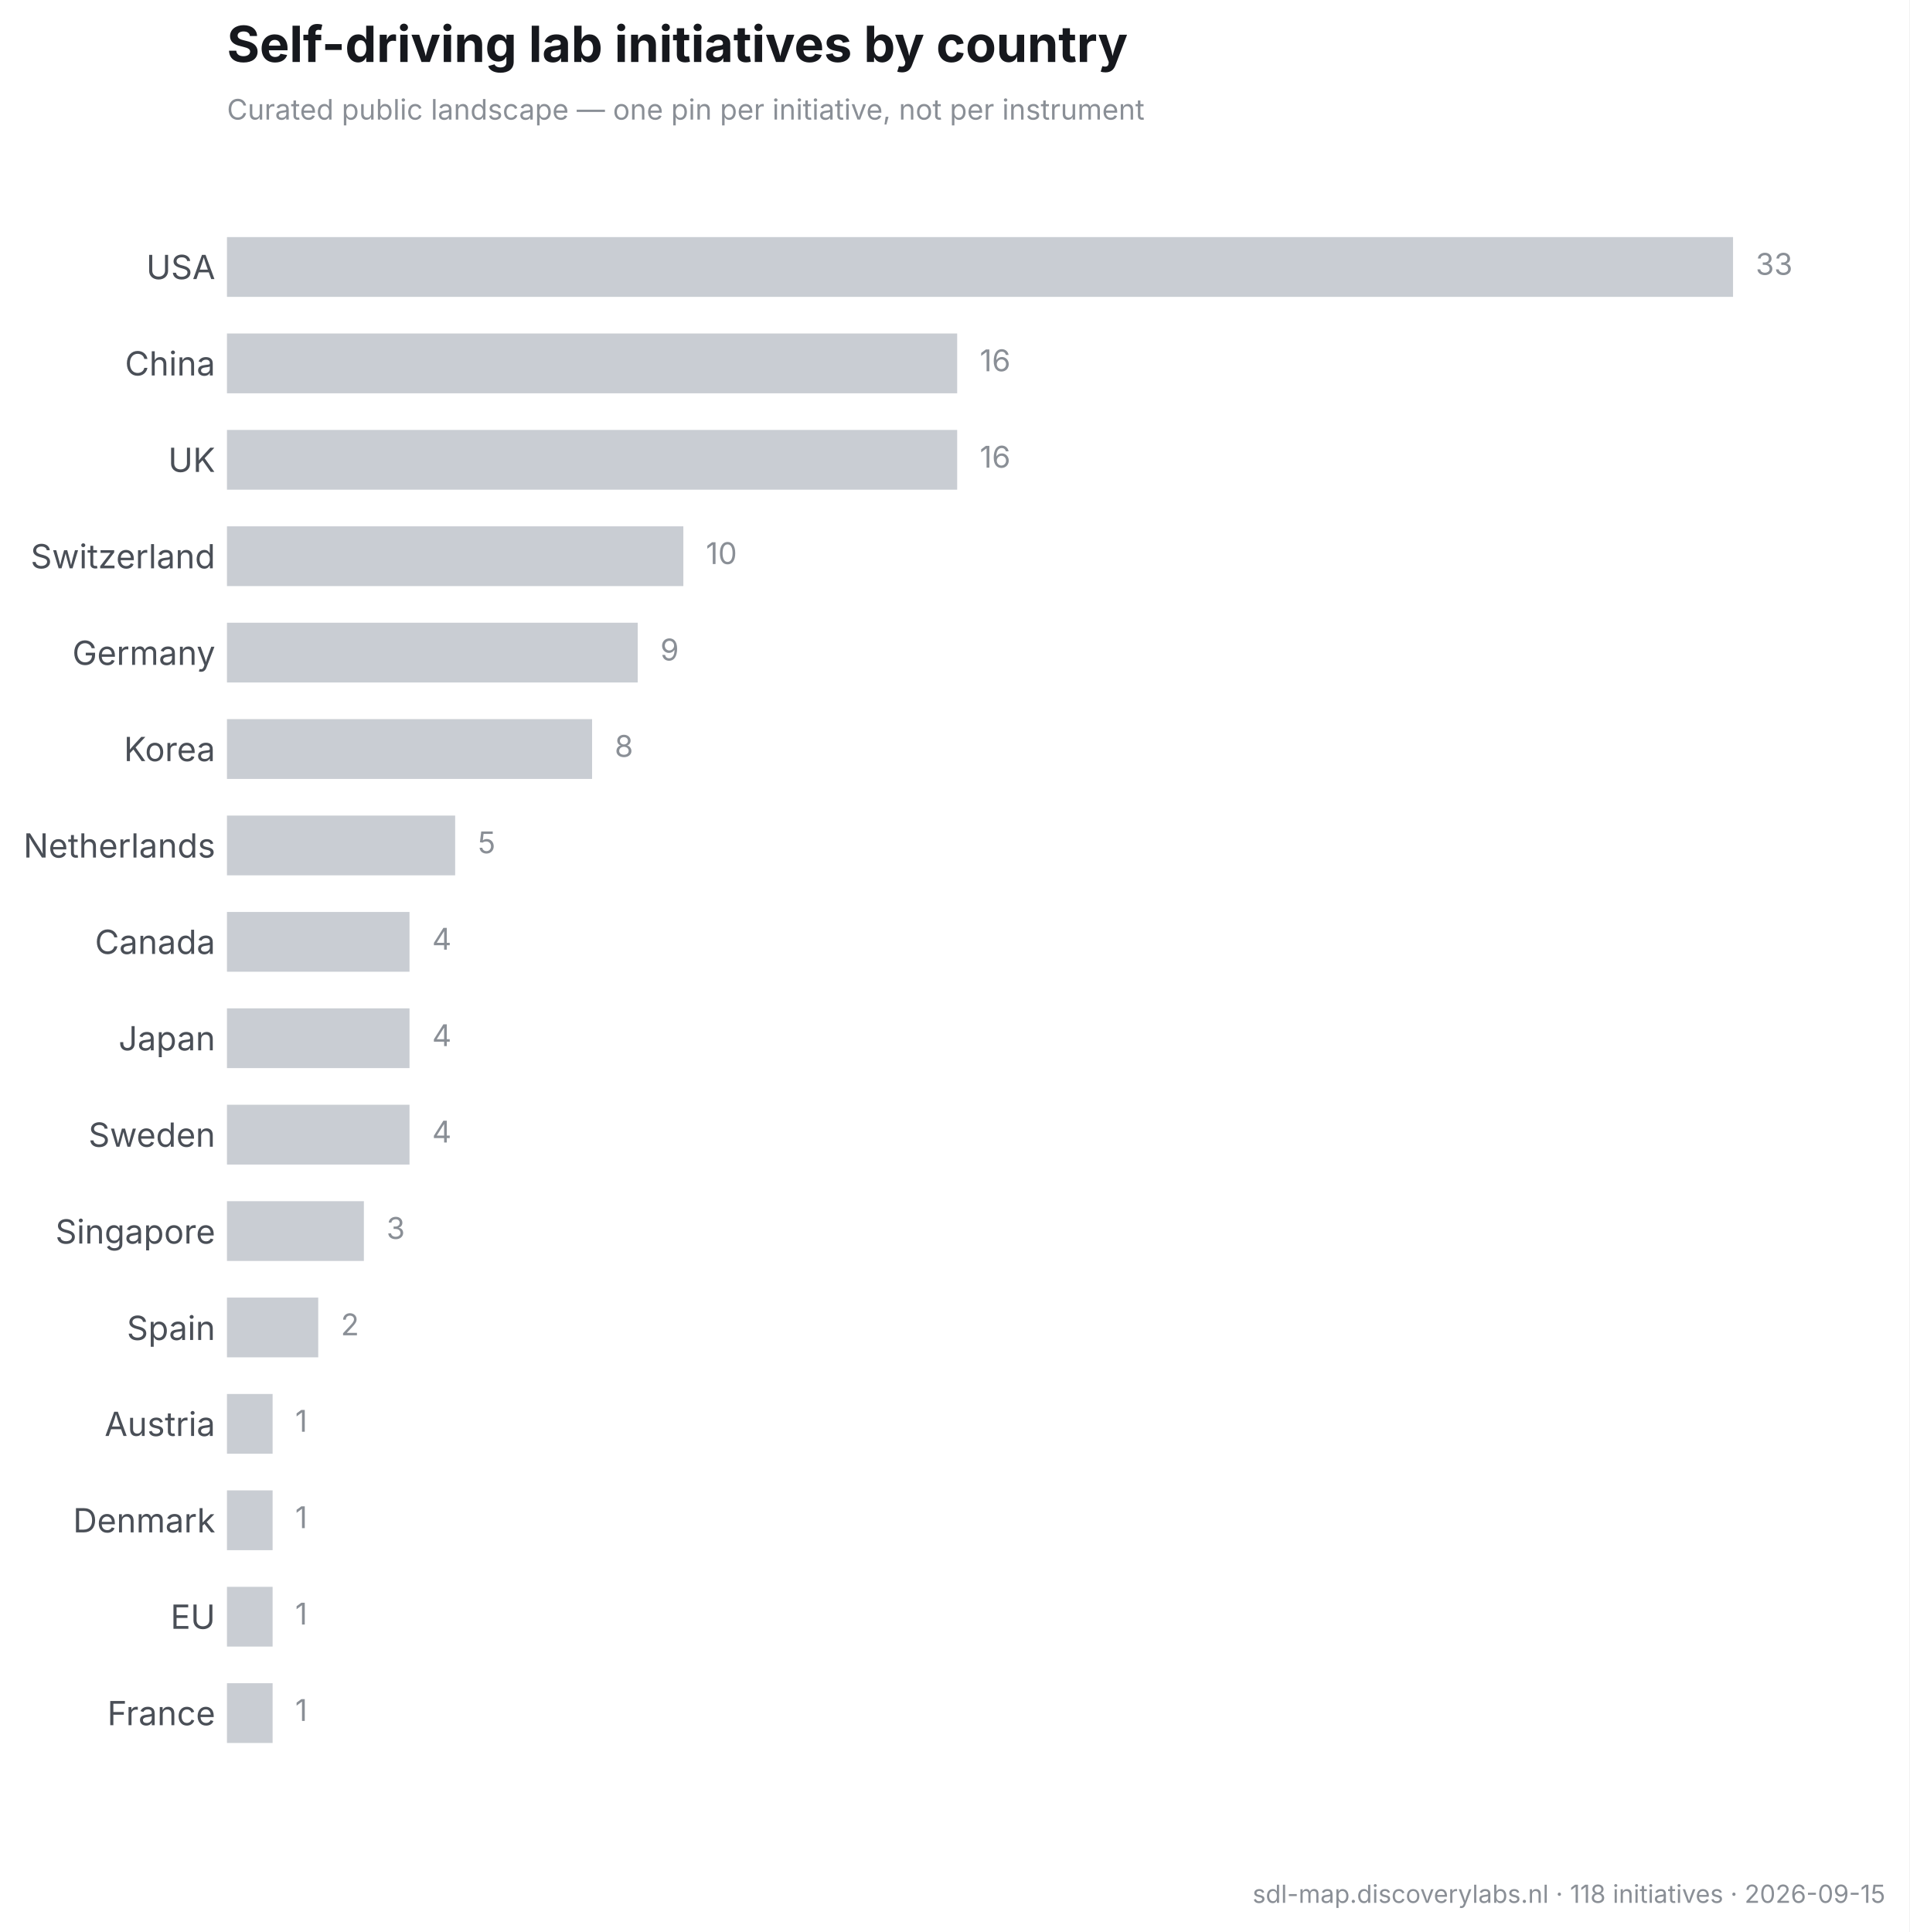
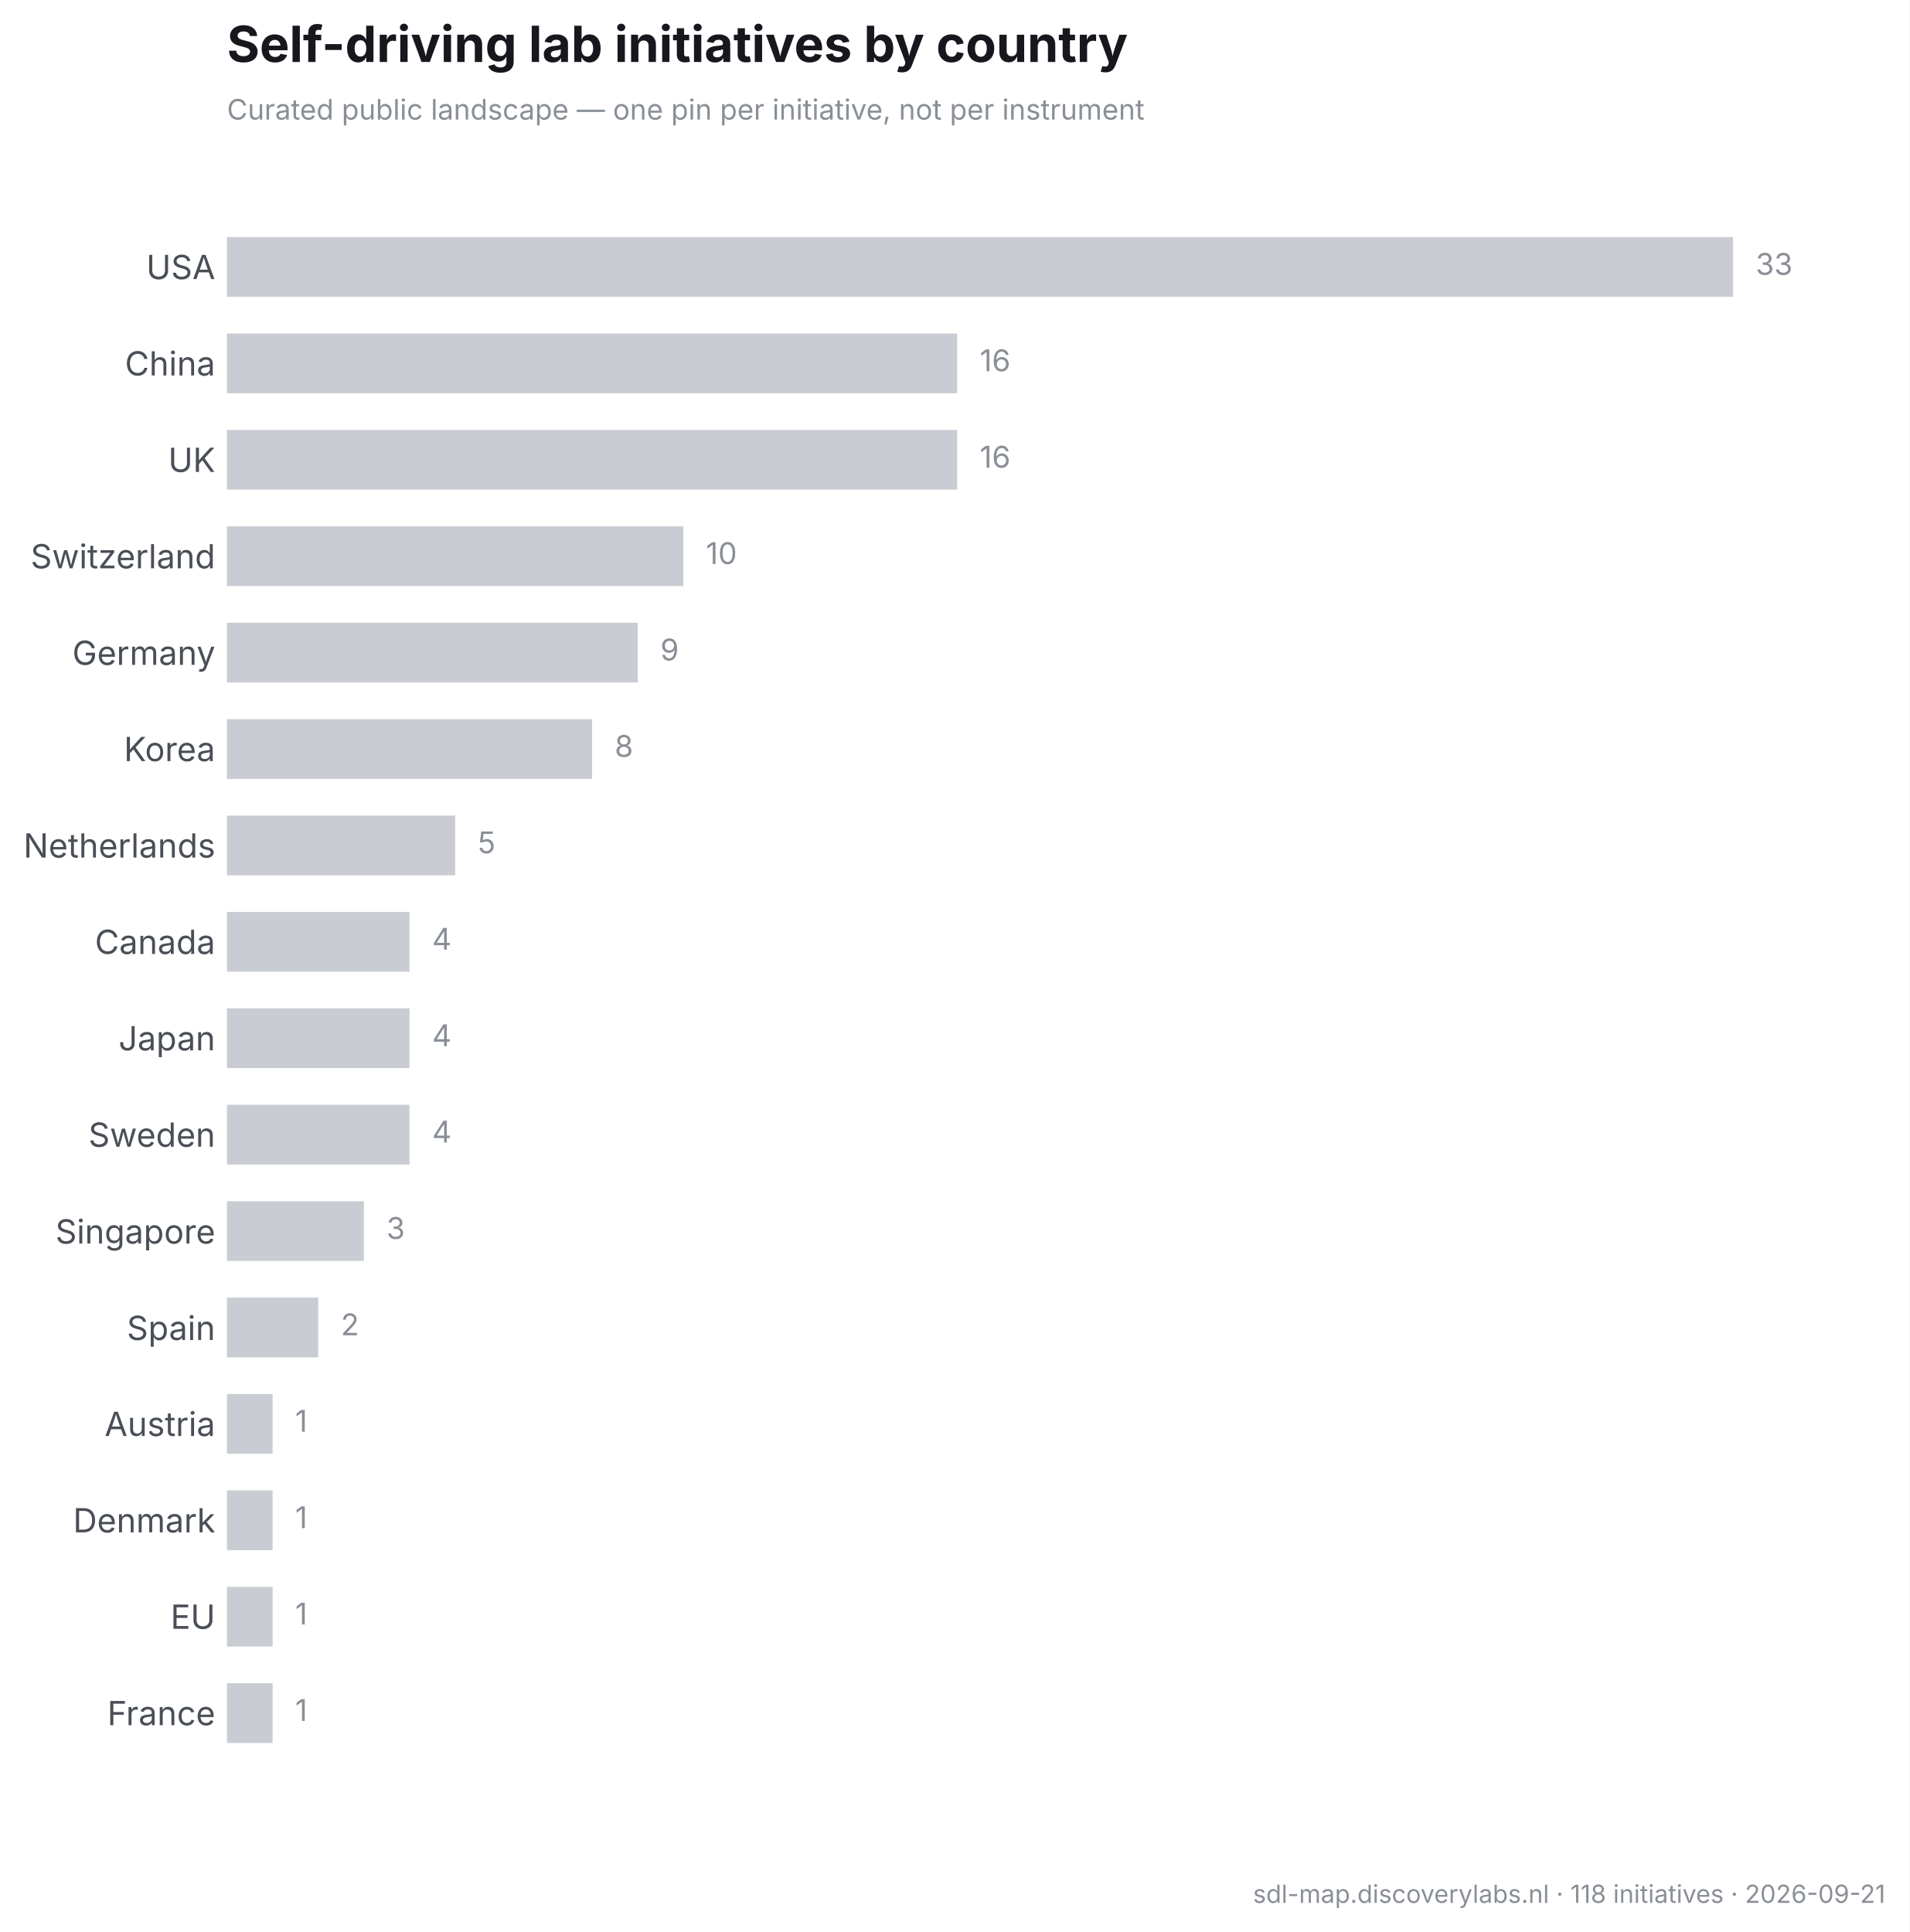
<svg xmlns="http://www.w3.org/2000/svg" width="573.639pt" height="580.576pt" viewBox="0 0 573.639 580.576" version="1.1">
  <defs>
    <style type="text/css">*{stroke-linejoin: round; stroke-linecap: butt}</style>
  </defs>
  <g id="figure_1">
    <g id="patch_1">
      <path d="M 0 580.576  L 573.639 580.576  L 573.639 0  L 0 0  z " style="fill: #ffffff" />
    </g>
    <g id="axes_1">
      <g id="patch_2">
        <path d="M 68.189 546.4  L 561.399 546.4  L 561.399 48.626  L 68.189 48.626  z " style="fill: #ffffff" />
      </g>
      <g id="matplotlib.axis_1" />
      <g id="matplotlib.axis_2">
        <g id="ytick_1">
          <g id="line2d_1" />
          <g id="text_1">
            <text style="font-size: 10px; font-family: 'Inter', 'Helvetica Neue', 'Arial', 'DejaVu Sans', 'Bitstream Vera Sans', 'Computer Modern Sans Serif', 'Lucida Grande', 'Verdana', 'Geneva', 'Lucid', 'Helvetica', 'Avant Garde', sans-serif; text-anchor: end; fill: #4a4f57" x="64.689" y="83.87" transform="rotate(-0 64.68906 83.8703)">USA</text>
          </g>
        </g>
        <g id="ytick_2">
          <g id="line2d_2" />
          <g id="text_2">
            <text style="font-size: 10px; font-family: 'Inter', 'Helvetica Neue', 'Arial', 'DejaVu Sans', 'Bitstream Vera Sans', 'Computer Modern Sans Serif', 'Lucida Grande', 'Verdana', 'Geneva', 'Lucid', 'Helvetica', 'Avant Garde', sans-serif; text-anchor: end; fill: #4a4f57" x="64.689" y="112.841" transform="rotate(-0 64.68906 112.841)">China</text>
          </g>
        </g>
        <g id="ytick_3">
          <g id="line2d_3" />
          <g id="text_3">
            <text style="font-size: 10px; font-family: 'Inter', 'Helvetica Neue', 'Arial', 'DejaVu Sans', 'Bitstream Vera Sans', 'Computer Modern Sans Serif', 'Lucida Grande', 'Verdana', 'Geneva', 'Lucid', 'Helvetica', 'Avant Garde', sans-serif; text-anchor: end; fill: #4a4f57" x="64.689" y="141.812" transform="rotate(-0 64.68906 141.8117)">UK</text>
          </g>
        </g>
        <g id="ytick_4">
          <g id="line2d_4" />
          <g id="text_4">
            <text style="font-size: 10px; font-family: 'Inter', 'Helvetica Neue', 'Arial', 'DejaVu Sans', 'Bitstream Vera Sans', 'Computer Modern Sans Serif', 'Lucida Grande', 'Verdana', 'Geneva', 'Lucid', 'Helvetica', 'Avant Garde', sans-serif; text-anchor: end; fill: #4a4f57" x="64.689" y="170.782" transform="rotate(-0 64.68906 170.7824)">Switzerland</text>
          </g>
        </g>
        <g id="ytick_5">
          <g id="line2d_5" />
          <g id="text_5">
            <text style="font-size: 10px; font-family: 'Inter', 'Helvetica Neue', 'Arial', 'DejaVu Sans', 'Bitstream Vera Sans', 'Computer Modern Sans Serif', 'Lucida Grande', 'Verdana', 'Geneva', 'Lucid', 'Helvetica', 'Avant Garde', sans-serif; text-anchor: end; fill: #4a4f57" x="64.689" y="199.802" transform="rotate(-0 64.68906 199.8023)">Germany</text>
          </g>
        </g>
        <g id="ytick_6">
          <g id="line2d_6" />
          <g id="text_6">
            <text style="font-size: 10px; font-family: 'Inter', 'Helvetica Neue', 'Arial', 'DejaVu Sans', 'Bitstream Vera Sans', 'Computer Modern Sans Serif', 'Lucida Grande', 'Verdana', 'Geneva', 'Lucid', 'Helvetica', 'Avant Garde', sans-serif; text-anchor: end; fill: #4a4f57" x="64.689" y="228.724" transform="rotate(-0 64.68906 228.7238)">Korea</text>
          </g>
        </g>
        <g id="ytick_7">
          <g id="line2d_7" />
          <g id="text_7">
            <text style="font-size: 10px; font-family: 'Inter', 'Helvetica Neue', 'Arial', 'DejaVu Sans', 'Bitstream Vera Sans', 'Computer Modern Sans Serif', 'Lucida Grande', 'Verdana', 'Geneva', 'Lucid', 'Helvetica', 'Avant Garde', sans-serif; text-anchor: end; fill: #4a4f57" x="64.689" y="257.694" transform="rotate(-0 64.68906 257.6944)">Netherlands</text>
          </g>
        </g>
        <g id="ytick_8">
          <g id="line2d_8" />
          <g id="text_8">
            <text style="font-size: 10px; font-family: 'Inter', 'Helvetica Neue', 'Arial', 'DejaVu Sans', 'Bitstream Vera Sans', 'Computer Modern Sans Serif', 'Lucida Grande', 'Verdana', 'Geneva', 'Lucid', 'Helvetica', 'Avant Garde', sans-serif; text-anchor: end; fill: #4a4f57" x="64.689" y="286.665" transform="rotate(-0 64.68906 286.6651)">Canada</text>
          </g>
        </g>
        <g id="ytick_9">
          <g id="line2d_9" />
          <g id="text_9">
            <text style="font-size: 10px; font-family: 'Inter', 'Helvetica Neue', 'Arial', 'DejaVu Sans', 'Bitstream Vera Sans', 'Computer Modern Sans Serif', 'Lucida Grande', 'Verdana', 'Geneva', 'Lucid', 'Helvetica', 'Avant Garde', sans-serif; text-anchor: end; fill: #4a4f57" x="64.689" y="315.636" transform="rotate(-0 64.68906 315.6358)">Japan</text>
          </g>
        </g>
        <g id="ytick_10">
          <g id="line2d_10" />
          <g id="text_10">
            <text style="font-size: 10px; font-family: 'Inter', 'Helvetica Neue', 'Arial', 'DejaVu Sans', 'Bitstream Vera Sans', 'Computer Modern Sans Serif', 'Lucida Grande', 'Verdana', 'Geneva', 'Lucid', 'Helvetica', 'Avant Garde', sans-serif; text-anchor: end; fill: #4a4f57" x="64.689" y="344.607" transform="rotate(-0 64.68906 344.6065)">Sweden</text>
          </g>
        </g>
        <g id="ytick_11">
          <g id="line2d_11" />
          <g id="text_11">
            <text style="font-size: 10px; font-family: 'Inter', 'Helvetica Neue', 'Arial', 'DejaVu Sans', 'Bitstream Vera Sans', 'Computer Modern Sans Serif', 'Lucida Grande', 'Verdana', 'Geneva', 'Lucid', 'Helvetica', 'Avant Garde', sans-serif; text-anchor: end; fill: #4a4f57" x="64.689" y="373.697" transform="rotate(-0 64.68906 373.6967)">Singapore</text>
          </g>
        </g>
        <g id="ytick_12">
          <g id="line2d_12" />
          <g id="text_12">
            <text style="font-size: 10px; font-family: 'Inter', 'Helvetica Neue', 'Arial', 'DejaVu Sans', 'Bitstream Vera Sans', 'Computer Modern Sans Serif', 'Lucida Grande', 'Verdana', 'Geneva', 'Lucid', 'Helvetica', 'Avant Garde', sans-serif; text-anchor: end; fill: #4a4f57" x="64.689" y="402.667" transform="rotate(-0 64.68906 402.6674)">Spain</text>
          </g>
        </g>
        <g id="ytick_13">
          <g id="line2d_13" />
          <g id="text_13">
            <text style="font-size: 10px; font-family: 'Inter', 'Helvetica Neue', 'Arial', 'DejaVu Sans', 'Bitstream Vera Sans', 'Computer Modern Sans Serif', 'Lucida Grande', 'Verdana', 'Geneva', 'Lucid', 'Helvetica', 'Avant Garde', sans-serif; text-anchor: end; fill: #4a4f57" x="64.689" y="431.519" transform="rotate(-0 64.68906 431.5186)">Austria</text>
          </g>
        </g>
        <g id="ytick_14">
          <g id="line2d_14" />
          <g id="text_14">
            <text style="font-size: 10px; font-family: 'Inter', 'Helvetica Neue', 'Arial', 'DejaVu Sans', 'Bitstream Vera Sans', 'Computer Modern Sans Serif', 'Lucida Grande', 'Verdana', 'Geneva', 'Lucid', 'Helvetica', 'Avant Garde', sans-serif; text-anchor: end; fill: #4a4f57" x="64.689" y="460.489" transform="rotate(-0 64.68906 460.4893)">Denmark</text>
          </g>
        </g>
        <g id="ytick_15">
          <g id="line2d_15" />
          <g id="text_15">
            <text style="font-size: 10px; font-family: 'Inter', 'Helvetica Neue', 'Arial', 'DejaVu Sans', 'Bitstream Vera Sans', 'Computer Modern Sans Serif', 'Lucida Grande', 'Verdana', 'Geneva', 'Lucid', 'Helvetica', 'Avant Garde', sans-serif; text-anchor: end; fill: #4a4f57" x="64.689" y="489.46" transform="rotate(-0 64.68906 489.46)">EU</text>
          </g>
        </g>
        <g id="ytick_16">
          <g id="line2d_16" />
          <g id="text_16">
            <text style="font-size: 10px; font-family: 'Inter', 'Helvetica Neue', 'Arial', 'DejaVu Sans', 'Bitstream Vera Sans', 'Computer Modern Sans Serif', 'Lucida Grande', 'Verdana', 'Geneva', 'Lucid', 'Helvetica', 'Avant Garde', sans-serif; text-anchor: end; fill: #4a4f57" x="64.689" y="518.431" transform="rotate(-0 64.68906 518.4307)">France</text>
          </g>
        </g>
      </g>
      <g id="patch_3">
-         <path d="M 68.189 71.252  L 520.675 71.252  L 520.675 89.214  L 68.189 89.214  z " clip-path="url(#peef6ba33a2)" style="fill: #c9cdd3" />
+         <path d="M 68.189 71.252  L 520.675 71.252  L 520.675 89.214  L 68.189 89.214  z " clip-path="url(#p5a0e526744)" style="fill: #c9cdd3" />
      </g>
      <g id="patch_4">
-         <path d="M 68.189 100.223  L 287.576 100.223  L 287.576 118.184  L 68.189 118.184  z " clip-path="url(#peef6ba33a2)" style="fill: #c9cdd3" />
+         <path d="M 68.189 100.223  L 287.576 100.223  L 287.576 118.184  L 68.189 118.184  z " clip-path="url(#p5a0e526744)" style="fill: #c9cdd3" />
      </g>
      <g id="patch_5">
-         <path d="M 68.189 129.193  L 287.576 129.193  L 287.576 147.155  L 68.189 147.155  z " clip-path="url(#peef6ba33a2)" style="fill: #c9cdd3" />
+         <path d="M 68.189 129.193  L 287.576 129.193  L 287.576 147.155  L 68.189 147.155  z " clip-path="url(#p5a0e526744)" style="fill: #c9cdd3" />
      </g>
      <g id="patch_6">
-         <path d="M 68.189 158.164  L 205.306 158.164  L 205.306 176.126  L 68.189 176.126  z " clip-path="url(#peef6ba33a2)" style="fill: #c9cdd3" />
+         <path d="M 68.189 158.164  L 205.306 158.164  L 205.306 176.126  L 68.189 176.126  z " clip-path="url(#p5a0e526744)" style="fill: #c9cdd3" />
      </g>
      <g id="patch_7">
-         <path d="M 68.189 187.135  L 191.594 187.135  L 191.594 205.096  L 68.189 205.096  z " clip-path="url(#peef6ba33a2)" style="fill: #c9cdd3" />
+         <path d="M 68.189 187.135  L 191.594 187.135  L 191.594 205.096  L 68.189 205.096  z " clip-path="url(#p5a0e526744)" style="fill: #c9cdd3" />
      </g>
      <g id="patch_8">
-         <path d="M 68.189 216.105  L 177.883 216.105  L 177.883 234.067  L 68.189 234.067  z " clip-path="url(#peef6ba33a2)" style="fill: #c9cdd3" />
+         <path d="M 68.189 216.105  L 177.883 216.105  L 177.883 234.067  L 68.189 234.067  z " clip-path="url(#p5a0e526744)" style="fill: #c9cdd3" />
      </g>
      <g id="patch_9">
-         <path d="M 68.189 245.076  L 136.748 245.076  L 136.748 263.038  L 68.189 263.038  z " clip-path="url(#peef6ba33a2)" style="fill: #c9cdd3" />
+         <path d="M 68.189 245.076  L 136.748 245.076  L 136.748 263.038  L 68.189 263.038  z " clip-path="url(#p5a0e526744)" style="fill: #c9cdd3" />
      </g>
      <g id="patch_10">
-         <path d="M 68.189 274.047  L 123.036 274.047  L 123.036 292.009  L 68.189 292.009  z " clip-path="url(#peef6ba33a2)" style="fill: #c9cdd3" />
+         <path d="M 68.189 274.047  L 123.036 274.047  L 123.036 292.009  L 68.189 292.009  z " clip-path="url(#p5a0e526744)" style="fill: #c9cdd3" />
      </g>
      <g id="patch_11">
-         <path d="M 68.189 303.017  L 123.036 303.017  L 123.036 320.979  L 68.189 320.979  z " clip-path="url(#peef6ba33a2)" style="fill: #c9cdd3" />
+         <path d="M 68.189 303.017  L 123.036 303.017  L 123.036 320.979  L 68.189 320.979  z " clip-path="url(#p5a0e526744)" style="fill: #c9cdd3" />
      </g>
      <g id="patch_12">
-         <path d="M 68.189 331.988  L 123.036 331.988  L 123.036 349.95  L 68.189 349.95  z " clip-path="url(#peef6ba33a2)" style="fill: #c9cdd3" />
+         <path d="M 68.189 331.988  L 123.036 331.988  L 123.036 349.95  L 68.189 349.95  z " clip-path="url(#p5a0e526744)" style="fill: #c9cdd3" />
      </g>
      <g id="patch_13">
-         <path d="M 68.189 360.959  L 109.324 360.959  L 109.324 378.921  L 68.189 378.921  z " clip-path="url(#peef6ba33a2)" style="fill: #c9cdd3" />
+         <path d="M 68.189 360.959  L 109.324 360.959  L 109.324 378.921  L 68.189 378.921  z " clip-path="url(#p5a0e526744)" style="fill: #c9cdd3" />
      </g>
      <g id="patch_14">
-         <path d="M 68.189 389.929  L 95.612 389.929  L 95.612 407.891  L 68.189 407.891  z " clip-path="url(#peef6ba33a2)" style="fill: #c9cdd3" />
+         <path d="M 68.189 389.929  L 95.612 389.929  L 95.612 407.891  L 68.189 407.891  z " clip-path="url(#p5a0e526744)" style="fill: #c9cdd3" />
      </g>
      <g id="patch_15">
-         <path d="M 68.189 418.9  L 81.901 418.9  L 81.901 436.862  L 68.189 436.862  z " clip-path="url(#peef6ba33a2)" style="fill: #c9cdd3" />
+         <path d="M 68.189 418.9  L 81.901 418.9  L 81.901 436.862  L 68.189 436.862  z " clip-path="url(#p5a0e526744)" style="fill: #c9cdd3" />
      </g>
      <g id="patch_16">
-         <path d="M 68.189 447.871  L 81.901 447.871  L 81.901 465.833  L 68.189 465.833  z " clip-path="url(#peef6ba33a2)" style="fill: #c9cdd3" />
+         <path d="M 68.189 447.871  L 81.901 447.871  L 81.901 465.833  L 68.189 465.833  z " clip-path="url(#p5a0e526744)" style="fill: #c9cdd3" />
      </g>
      <g id="patch_17">
-         <path d="M 68.189 476.842  L 81.901 476.842  L 81.901 494.803  L 68.189 494.803  z " clip-path="url(#peef6ba33a2)" style="fill: #c9cdd3" />
+         <path d="M 68.189 476.842  L 81.901 476.842  L 81.901 494.803  L 68.189 494.803  z " clip-path="url(#p5a0e526744)" style="fill: #c9cdd3" />
      </g>
      <g id="patch_18">
-         <path d="M 68.189 505.812  L 81.901 505.812  L 81.901 523.774  L 68.189 523.774  z " clip-path="url(#peef6ba33a2)" style="fill: #c9cdd3" />
+         <path d="M 68.189 505.812  L 81.901 505.812  L 81.901 523.774  L 68.189 523.774  z " clip-path="url(#p5a0e526744)" style="fill: #c9cdd3" />
      </g>
      <g id="text_17">
        <text style="font-size: 9px; font-family: 'Inter', 'Helvetica Neue', 'Arial', 'DejaVu Sans', 'Bitstream Vera Sans', 'Computer Modern Sans Serif', 'Lucida Grande', 'Verdana', 'Geneva', 'Lucid', 'Helvetica', 'Avant Garde', sans-serif; text-anchor: start; fill: #8a8f96" x="527.463" y="82.588" transform="rotate(-0 527.4626 82.58827)">33</text>
      </g>
      <g id="text_18">
        <text style="font-size: 9px; font-family: 'Inter', 'Helvetica Neue', 'Arial', 'DejaVu Sans', 'Bitstream Vera Sans', 'Computer Modern Sans Serif', 'Lucida Grande', 'Verdana', 'Geneva', 'Lucid', 'Helvetica', 'Avant Garde', sans-serif; text-anchor: start; fill: #8a8f96" x="294.364" y="111.559" transform="rotate(-0 294.3636 111.559)">16</text>
      </g>
      <g id="text_19">
        <text style="font-size: 9px; font-family: 'Inter', 'Helvetica Neue', 'Arial', 'DejaVu Sans', 'Bitstream Vera Sans', 'Computer Modern Sans Serif', 'Lucida Grande', 'Verdana', 'Geneva', 'Lucid', 'Helvetica', 'Avant Garde', sans-serif; text-anchor: start; fill: #8a8f96" x="294.364" y="140.53" transform="rotate(-0 294.3636 140.5297)">16</text>
      </g>
      <g id="text_20">
        <text style="font-size: 9px; font-family: 'Inter', 'Helvetica Neue', 'Arial', 'DejaVu Sans', 'Bitstream Vera Sans', 'Computer Modern Sans Serif', 'Lucida Grande', 'Verdana', 'Geneva', 'Lucid', 'Helvetica', 'Avant Garde', sans-serif; text-anchor: start; fill: #8a8f96" x="212.093" y="169.5" transform="rotate(-0 212.0934 169.5003)">10</text>
      </g>
      <g id="text_21">
        <text style="font-size: 9px; font-family: 'Inter', 'Helvetica Neue', 'Arial', 'DejaVu Sans', 'Bitstream Vera Sans', 'Computer Modern Sans Serif', 'Lucida Grande', 'Verdana', 'Geneva', 'Lucid', 'Helvetica', 'Avant Garde', sans-serif; text-anchor: start; fill: #8a8f96" x="198.382" y="198.471" transform="rotate(-0 198.3817 198.471)">9</text>
      </g>
      <g id="text_22">
        <text style="font-size: 9px; font-family: 'Inter', 'Helvetica Neue', 'Arial', 'DejaVu Sans', 'Bitstream Vera Sans', 'Computer Modern Sans Serif', 'Lucida Grande', 'Verdana', 'Geneva', 'Lucid', 'Helvetica', 'Avant Garde', sans-serif; text-anchor: start; fill: #8a8f96" x="184.67" y="227.442" transform="rotate(-0 184.67 227.4417)">8</text>
      </g>
      <g id="text_23">
        <text style="font-size: 9px; font-family: 'Inter', 'Helvetica Neue', 'Arial', 'DejaVu Sans', 'Bitstream Vera Sans', 'Computer Modern Sans Serif', 'Lucida Grande', 'Verdana', 'Geneva', 'Lucid', 'Helvetica', 'Avant Garde', sans-serif; text-anchor: start; fill: #8a8f96" x="143.535" y="256.412" transform="rotate(-0 143.5349 256.4124)">5</text>
      </g>
      <g id="text_24">
        <text style="font-size: 9px; font-family: 'Inter', 'Helvetica Neue', 'Arial', 'DejaVu Sans', 'Bitstream Vera Sans', 'Computer Modern Sans Serif', 'Lucida Grande', 'Verdana', 'Geneva', 'Lucid', 'Helvetica', 'Avant Garde', sans-serif; text-anchor: start; fill: #8a8f96" x="129.823" y="285.383" transform="rotate(-0 129.8232 285.3831)">4</text>
      </g>
      <g id="text_25">
        <text style="font-size: 9px; font-family: 'Inter', 'Helvetica Neue', 'Arial', 'DejaVu Sans', 'Bitstream Vera Sans', 'Computer Modern Sans Serif', 'Lucida Grande', 'Verdana', 'Geneva', 'Lucid', 'Helvetica', 'Avant Garde', sans-serif; text-anchor: start; fill: #8a8f96" x="129.823" y="314.354" transform="rotate(-0 129.8232 314.3538)">4</text>
      </g>
      <g id="text_26">
        <text style="font-size: 9px; font-family: 'Inter', 'Helvetica Neue', 'Arial', 'DejaVu Sans', 'Bitstream Vera Sans', 'Computer Modern Sans Serif', 'Lucida Grande', 'Verdana', 'Geneva', 'Lucid', 'Helvetica', 'Avant Garde', sans-serif; text-anchor: start; fill: #8a8f96" x="129.823" y="343.324" transform="rotate(-0 129.8232 343.3245)">4</text>
      </g>
      <g id="text_27">
        <text style="font-size: 9px; font-family: 'Inter', 'Helvetica Neue', 'Arial', 'DejaVu Sans', 'Bitstream Vera Sans', 'Computer Modern Sans Serif', 'Lucida Grande', 'Verdana', 'Geneva', 'Lucid', 'Helvetica', 'Avant Garde', sans-serif; text-anchor: start; fill: #8a8f96" x="116.111" y="372.295" transform="rotate(-0 116.1115 372.2952)">3</text>
      </g>
      <g id="text_28">
        <text style="font-size: 9px; font-family: 'Inter', 'Helvetica Neue', 'Arial', 'DejaVu Sans', 'Bitstream Vera Sans', 'Computer Modern Sans Serif', 'Lucida Grande', 'Verdana', 'Geneva', 'Lucid', 'Helvetica', 'Avant Garde', sans-serif; text-anchor: start; fill: #8a8f96" x="102.4" y="401.266" transform="rotate(-0 102.3998 401.2659)">2</text>
      </g>
      <g id="text_29">
        <text style="font-size: 9px; font-family: 'Inter', 'Helvetica Neue', 'Arial', 'DejaVu Sans', 'Bitstream Vera Sans', 'Computer Modern Sans Serif', 'Lucida Grande', 'Verdana', 'Geneva', 'Lucid', 'Helvetica', 'Avant Garde', sans-serif; text-anchor: start; fill: #8a8f96" x="88.688" y="430.237" transform="rotate(-0 88.68806 430.2366)">1</text>
      </g>
      <g id="text_30">
        <text style="font-size: 9px; font-family: 'Inter', 'Helvetica Neue', 'Arial', 'DejaVu Sans', 'Bitstream Vera Sans', 'Computer Modern Sans Serif', 'Lucida Grande', 'Verdana', 'Geneva', 'Lucid', 'Helvetica', 'Avant Garde', sans-serif; text-anchor: start; fill: #8a8f96" x="88.688" y="459.207" transform="rotate(-0 88.68806 459.2072)">1</text>
      </g>
      <g id="text_31">
        <text style="font-size: 9px; font-family: 'Inter', 'Helvetica Neue', 'Arial', 'DejaVu Sans', 'Bitstream Vera Sans', 'Computer Modern Sans Serif', 'Lucida Grande', 'Verdana', 'Geneva', 'Lucid', 'Helvetica', 'Avant Garde', sans-serif; text-anchor: start; fill: #8a8f96" x="88.688" y="488.178" transform="rotate(-0 88.68806 488.1779)">1</text>
      </g>
      <g id="text_32">
        <text style="font-size: 9px; font-family: 'Inter', 'Helvetica Neue', 'Arial', 'DejaVu Sans', 'Bitstream Vera Sans', 'Computer Modern Sans Serif', 'Lucida Grande', 'Verdana', 'Geneva', 'Lucid', 'Helvetica', 'Avant Garde', sans-serif; text-anchor: start; fill: #8a8f96" x="88.688" y="517.149" transform="rotate(-0 88.68806 517.1486)">1</text>
      </g>
      <g id="text_33">
        <text style="font-size: 8.5px; font-family: 'Inter', 'Helvetica Neue', 'Arial', 'DejaVu Sans', 'Bitstream Vera Sans', 'Computer Modern Sans Serif', 'Lucida Grande', 'Verdana', 'Geneva', 'Lucid', 'Helvetica', 'Avant Garde', sans-serif; text-anchor: start; fill: #8a8f96" x="68.189" y="35.94" transform="rotate(-0 68.18906 35.94021)">Curated public landscape — one pin per initiative, not per instrument</text>
      </g>
      <g id="text_34">
        <text style="font-weight: 650; font-size: 15px; font-family: 'Inter', 'Helvetica Neue', 'Arial', 'DejaVu Sans', 'Bitstream Vera Sans', 'Computer Modern Sans Serif', 'Lucida Grande', 'Verdana', 'Geneva', 'Lucid', 'Helvetica', 'Avant Garde', sans-serif; text-anchor: start; fill: #16181d" x="68.189" y="18.626" transform="rotate(-0 68.18906 18.62578)">Self-driving lab initiatives by country</text>
      </g>
    </g>
    <g id="text_35">
-       <text style="font-size: 7.5px; font-family: 'Inter', 'Helvetica Neue', 'Arial', 'DejaVu Sans', 'Bitstream Vera Sans', 'Computer Modern Sans Serif', 'Lucida Grande', 'Verdana', 'Geneva', 'Lucid', 'Helvetica', 'Avant Garde', sans-serif; text-anchor: end; fill: #8a8f96" x="566.439" y="571.816" transform="rotate(-0 566.4391 571.8162)">sdl-map.discoverylabs.nl · 118 initiatives · 2026-09-15</text>
+       <text style="font-size: 7.5px; font-family: 'Inter', 'Helvetica Neue', 'Arial', 'DejaVu Sans', 'Bitstream Vera Sans', 'Computer Modern Sans Serif', 'Lucida Grande', 'Verdana', 'Geneva', 'Lucid', 'Helvetica', 'Avant Garde', sans-serif; text-anchor: end; fill: #8a8f96" x="566.439" y="571.816" transform="rotate(-0 566.4391 571.8162)">sdl-map.discoverylabs.nl · 118 initiatives · 2026-09-21</text>
    </g>
  </g>
  <defs>
-     <clipPath id="peef6ba33a2">
+     <clipPath id="p5a0e526744">
      <rect x="68.189" y="48.626" width="493.21" height="497.774" />
    </clipPath>
  </defs>
</svg>
